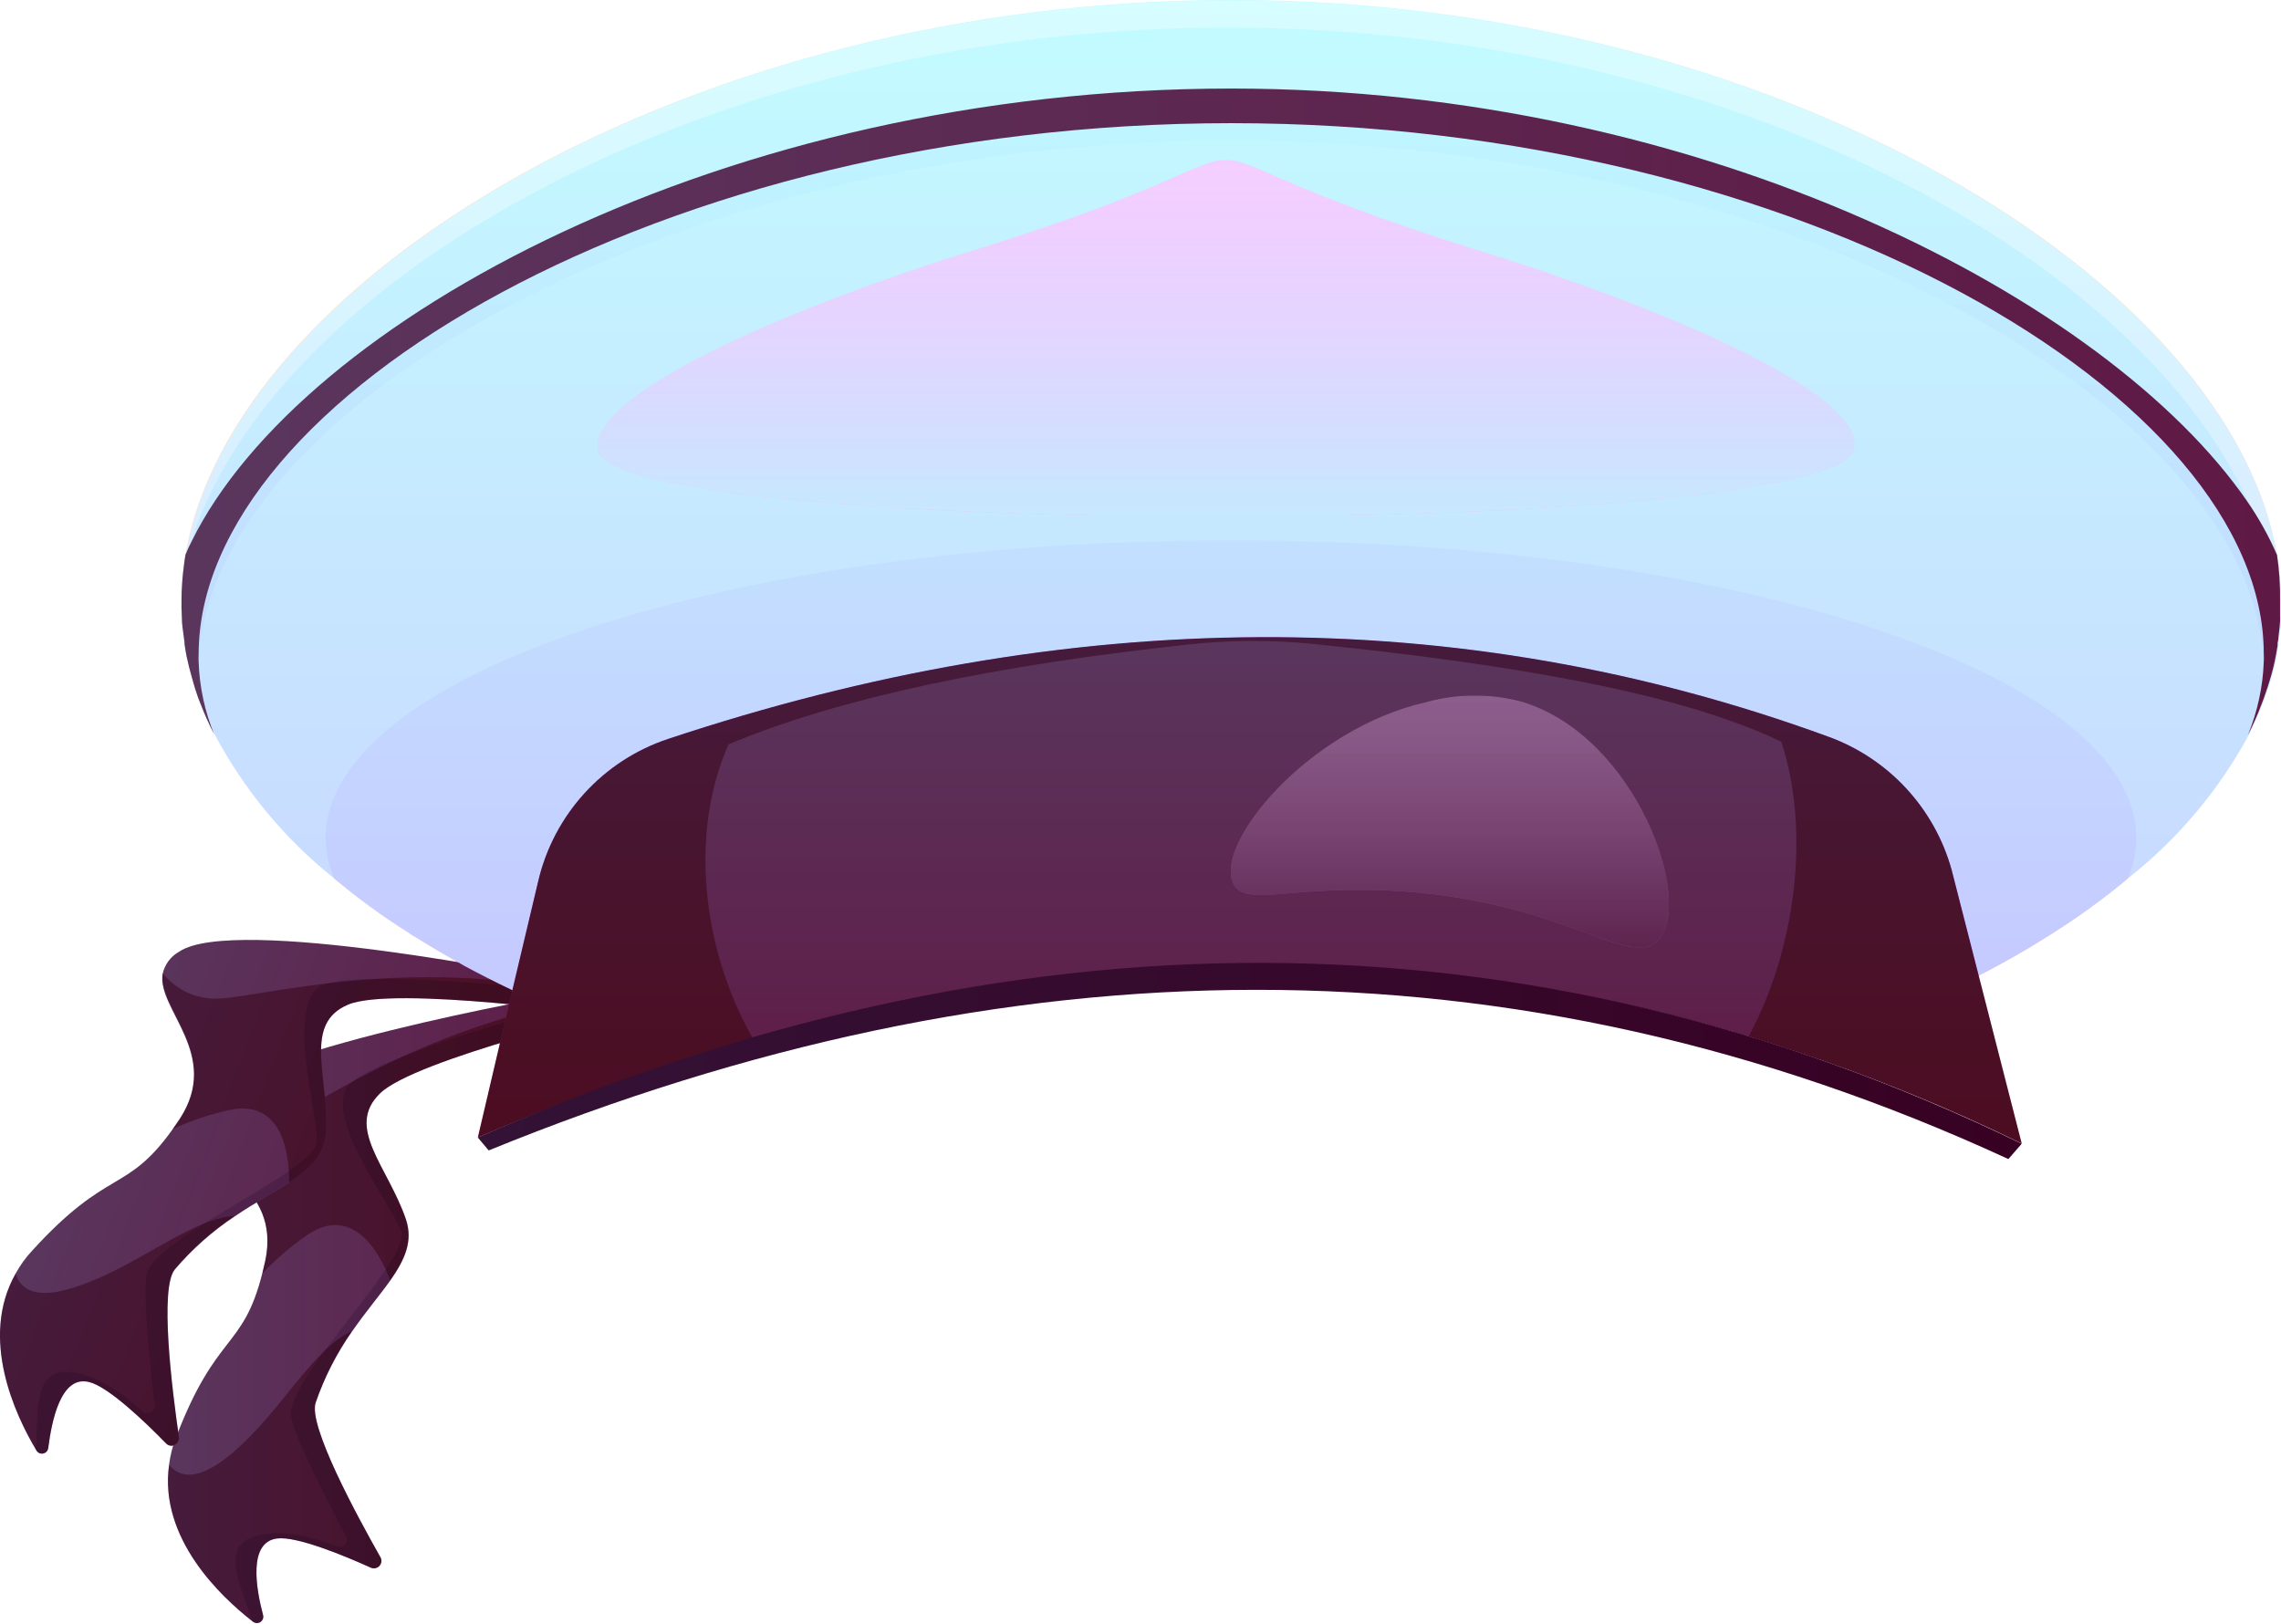
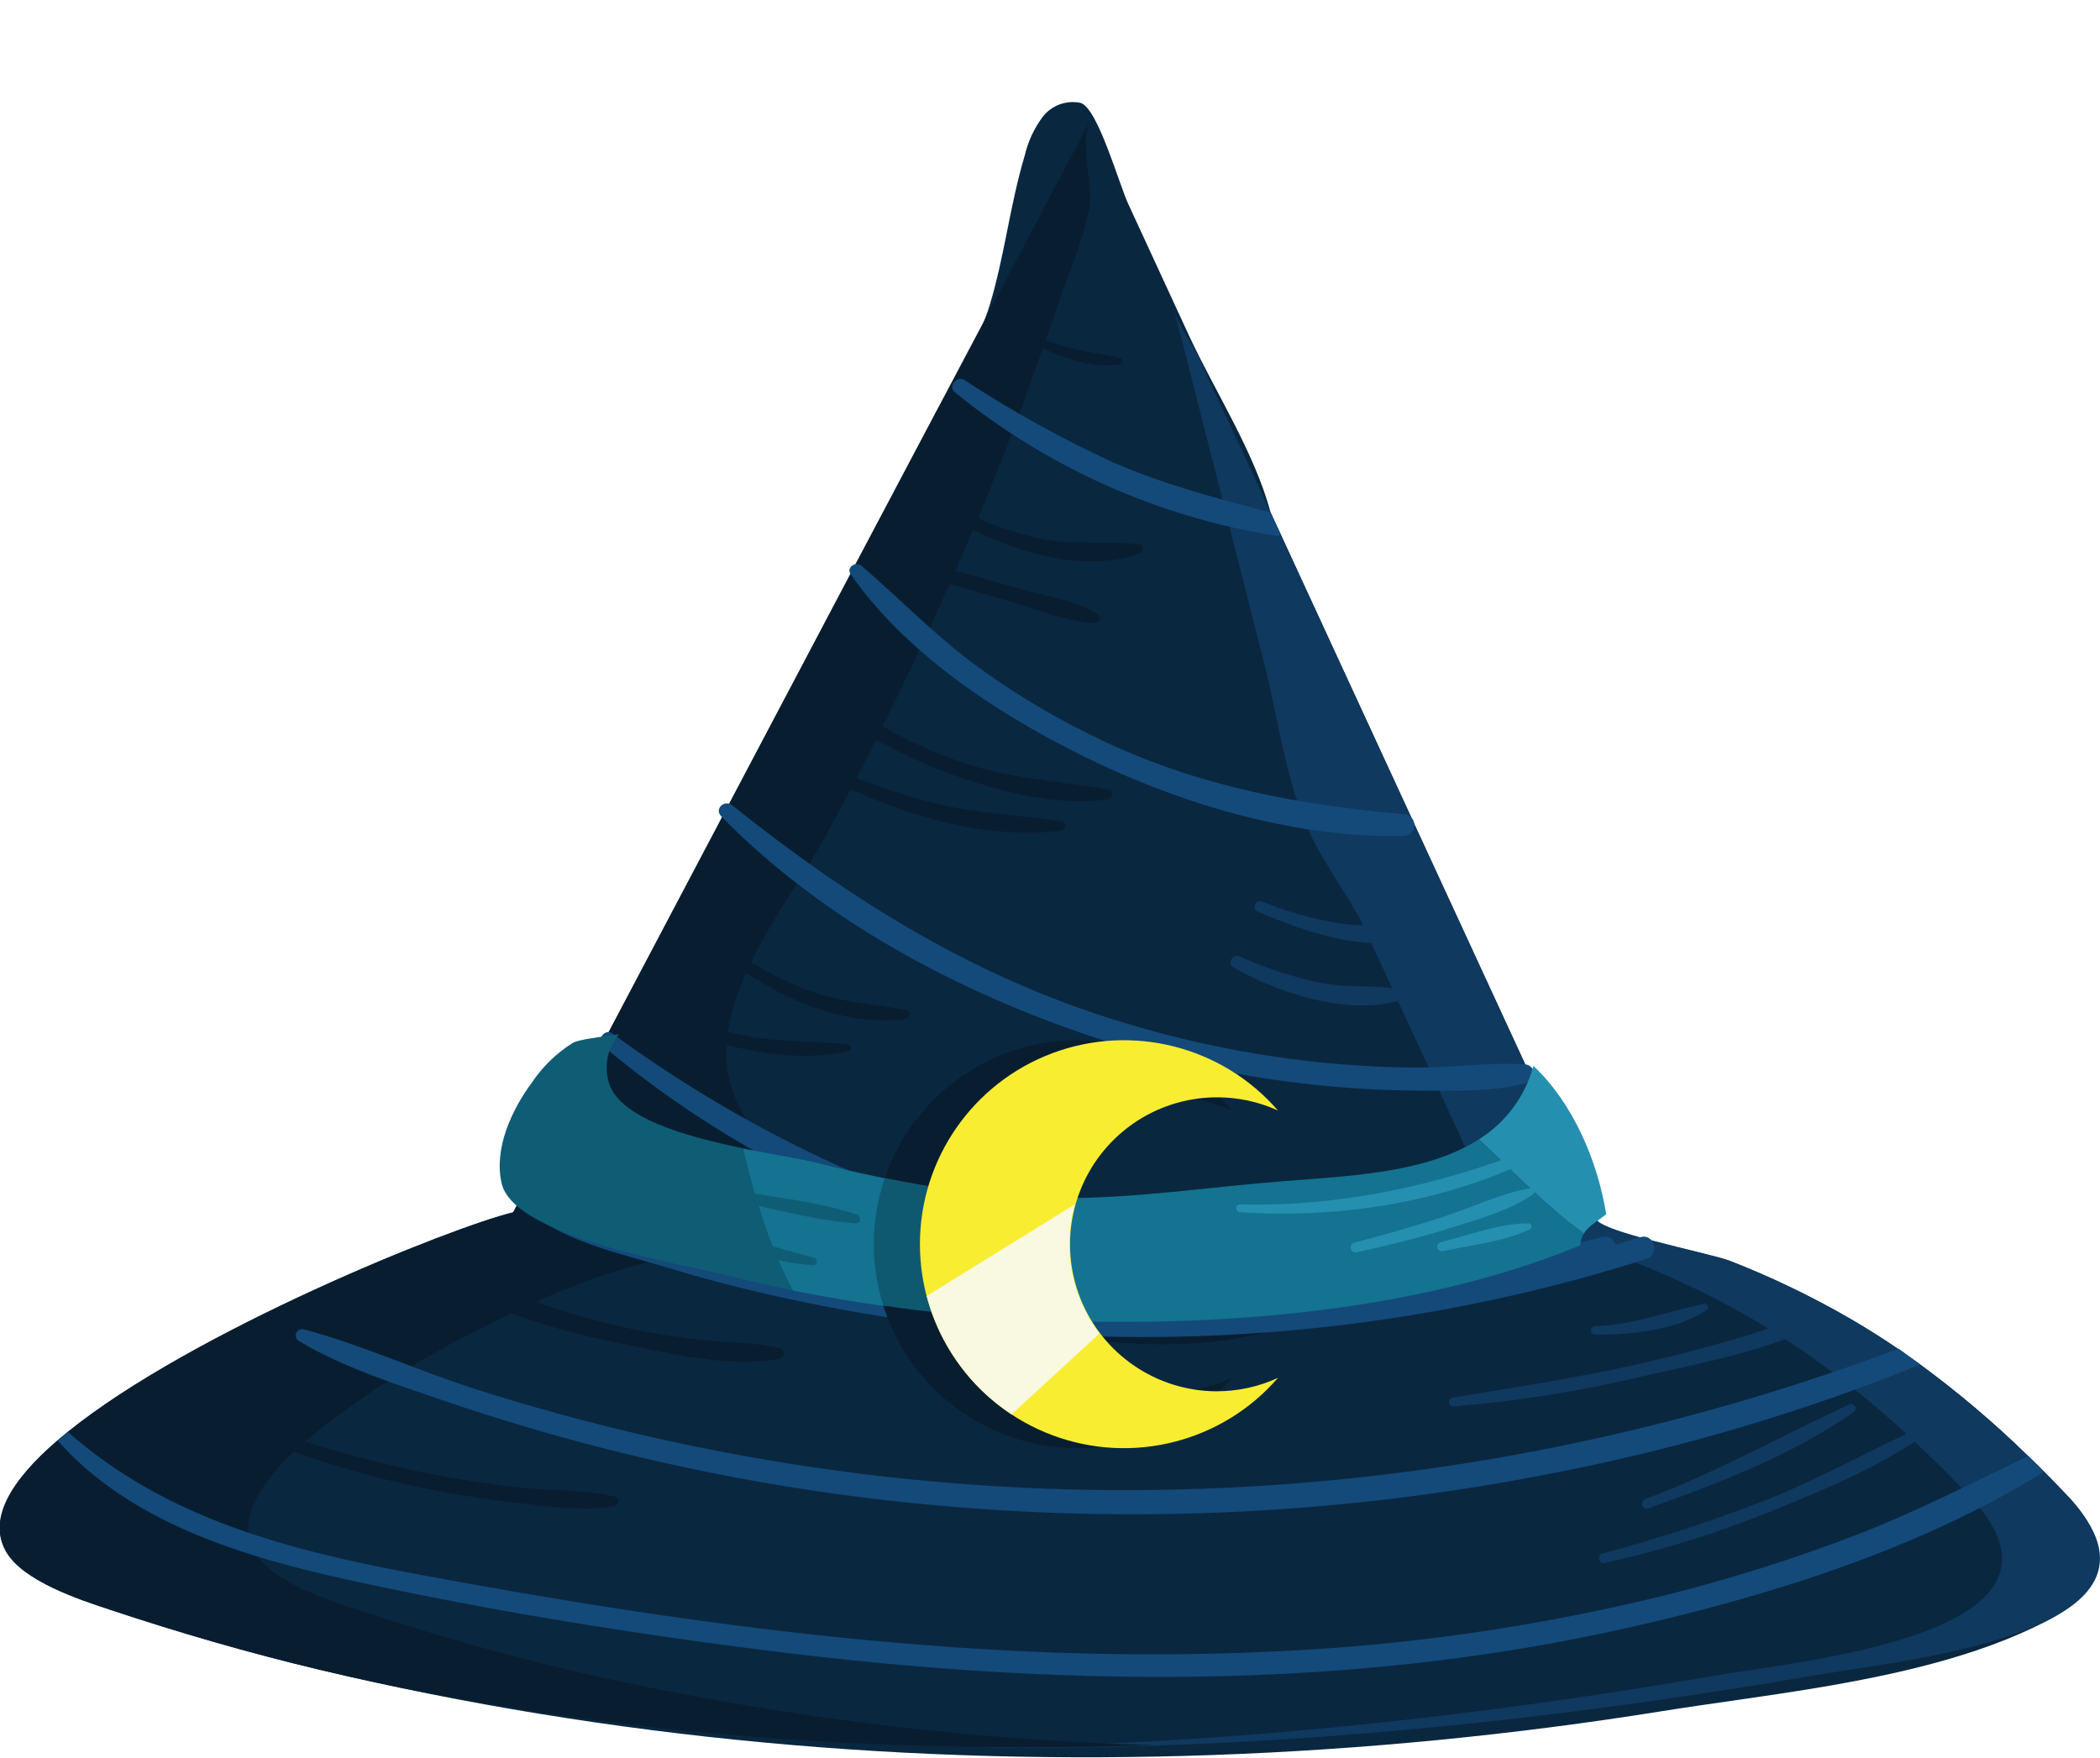
- <svg xmlns="http://www.w3.org/2000/svg" xmlns:xlink="http://www.w3.org/1999/xlink" viewBox="0 0 264.8 188.48">
+ <svg xmlns="http://www.w3.org/2000/svg" viewBox="0 0 300 251.06">
  <defs>
-     <style>.cls-1{mask:url(#mask);filter:url(#luminosity-noclip-3);}.cls-2,.cls-4,.cls-8{mix-blend-mode:multiply;}.cls-2{fill:url(#linear-gradient);}.cls-3{mask:url(#mask-2);filter:url(#luminosity-noclip-4);}.cls-4{fill:url(#linear-gradient-2);}.cls-5{isolation:isolate;}.cls-6{fill:url(#_76);}.cls-12,.cls-14,.cls-7{fill:#ce77b5;}.cls-12,.cls-13,.cls-7{mix-blend-mode:color-burn;}.cls-7,.cls-8{opacity:0.5;}.cls-8{fill:#b39bc7;}.cls-9{fill:url(#_76-2);}.cls-10{fill:url(#linear-gradient-3);}.cls-11{fill:#ffd6b8;mix-blend-mode:soft-light;opacity:0.7;}.cls-12,.cls-13,.cls-20{opacity:0.3;}.cls-15{fill:url(#_76-3);}.cls-16{mask:url(#mask-3);}.cls-17,.cls-20{mix-blend-mode:overlay;}.cls-17{opacity:0.8;fill:url(#linear-gradient-4);}.cls-18{fill:url(#_76-4);}.cls-19{mask:url(#mask-4);}.cls-20{fill:url(#linear-gradient-5);}.cls-21{fill:url(#_76_3);}.cls-22{filter:url(#luminosity-noclip-2);}.cls-23{filter:url(#luminosity-noclip);}</style>
-     <filter id="luminosity-noclip" x="69.33" y="-8117.86" width="145.98" height="32766" filterUnits="userSpaceOnUse" color-interpolation-filters="sRGB">
-       <feFlood flood-color="#fff" result="bg" />
-       <feBlend in="SourceGraphic" in2="bg" />
-     </filter>
-     <mask id="mask" x="69.33" y="-8117.86" width="145.98" height="32766" maskUnits="userSpaceOnUse">
-       <g class="cls-23" />
-     </mask>
-     <linearGradient id="linear-gradient" x1="142.32" y1="59.91" x2="142.32" y2="18.56" gradientUnits="userSpaceOnUse">
-       <stop offset="0" />
-       <stop offset="0.22" stop-color="#4a4a4a" />
-       <stop offset="0.43" stop-color="#8a8a8a" />
-       <stop offset="0.62" stop-color="#bdbdbd" />
-       <stop offset="0.78" stop-color="#e1e1e1" />
-       <stop offset="0.91" stop-color="#f7f7f7" />
-       <stop offset="1" stop-color="#fff" />
-     </linearGradient>
-     <filter id="luminosity-noclip-2" x="142.87" y="-8117.86" width="50.88" height="32766" filterUnits="userSpaceOnUse" color-interpolation-filters="sRGB">
-       <feFlood flood-color="#fff" result="bg" />
-       <feBlend in="SourceGraphic" in2="bg" />
-     </filter>
-     <mask id="mask-2" x="142.87" y="-8117.86" width="50.88" height="32766" maskUnits="userSpaceOnUse">
-       <g class="cls-22" />
-     </mask>
-     <linearGradient id="linear-gradient-2" x1="168.31" y1="110.02" x2="168.31" y2="80.73" xlink:href="#linear-gradient" />
-     <linearGradient id="_76" x1="19.5" y1="151.85" x2="72.12" y2="151.85" gradientUnits="userSpaceOnUse">
-       <stop offset="0" stop-color="#5a365d" />
-       <stop offset="1" stop-color="#5f1945" />
-     </linearGradient>
-     <linearGradient id="_76-2" x1="80.08" y1="250.82" x2="132.71" y2="250.82" gradientTransform="translate(25.31 -131.89) rotate(21.4)" xlink:href="#_76" />
-     <linearGradient id="linear-gradient-3" x1="142.93" x2="142.93" y2="122.88" gradientUnits="userSpaceOnUse">
-       <stop offset="0" stop-color="#c2fcff" />
-       <stop offset="1" stop-color="#cad4ff" />
-     </linearGradient>
-     <linearGradient id="_76-3" x1="21.05" y1="47.8" x2="264.8" y2="47.8" xlink:href="#_76" />
-     <filter id="luminosity-noclip-3" x="69.33" y="18.56" width="145.98" height="41.35" filterUnits="userSpaceOnUse" color-interpolation-filters="sRGB">
-       <feFlood flood-color="#fff" result="bg" />
-       <feBlend in="SourceGraphic" in2="bg" />
-     </filter>
-     <mask id="mask-3" x="69.33" y="18.56" width="145.98" height="41.35" maskUnits="userSpaceOnUse">
-       <g class="cls-1">
-         <path class="cls-2" d="M171.4,29C126.49,15,158,15.16,113.22,29c-19.93,6.15-44.11,16.21-43.89,23,.35,10.73,144.71,10.57,146,0C216.08,45.21,191.31,35.14,171.4,29Z" />
-       </g>
-     </mask>
-     <linearGradient id="linear-gradient-4" x1="142.32" y1="59.91" x2="142.32" y2="18.56" gradientUnits="userSpaceOnUse">
-       <stop offset="0" stop-color="#ffadff" />
-       <stop offset="0.54" stop-color="#ffbdff" />
-       <stop offset="1" stop-color="#ffc5ff" />
-     </linearGradient>
-     <linearGradient id="_76-4" x1="145.08" y1="73.95" x2="145.08" y2="132.76" xlink:href="#_76" />
-     <filter id="luminosity-noclip-4" x="142.87" y="80.73" width="50.88" height="29.3" filterUnits="userSpaceOnUse" color-interpolation-filters="sRGB">
-       <feFlood flood-color="#fff" result="bg" />
-       <feBlend in="SourceGraphic" in2="bg" />
-     </filter>
-     <mask id="mask-4" x="142.87" y="80.73" width="50.88" height="29.3" maskUnits="userSpaceOnUse">
-       <g class="cls-3">
-         <path class="cls-4" d="M176.77,81.5a20.82,20.82,0,0,0-11.12,0c-13.9,3.09-24.86,16.66-22.45,21.14,1.52,2.81,7.16-.11,20.06.87,18.71,1.42,25.94,9,29.2,5.67C196.75,104.76,190,85.56,176.77,81.5Z" />
-       </g>
-     </mask>
-     <linearGradient id="linear-gradient-5" x1="168.31" y1="110.02" x2="168.31" y2="80.73" xlink:href="#linear-gradient-4" />
-     <linearGradient id="_76_3" x1="55.47" y1="123.15" x2="234.7" y2="123.15" gradientUnits="userSpaceOnUse">
-       <stop offset="0" stop-color="#331236" />
-       <stop offset="1" stop-color="#380123" />
-     </linearGradient>
+     <style>.cls-1{fill:#0a2740;}.cls-2{fill:#0f395e;}.cls-3{fill:#081e30;}.cls-4{fill:#134a7a;}.cls-5{fill:#258fb0;}.cls-6{fill:#137391;}.cls-7{fill:#0f5d75;}.cls-8{fill:#0f5970;}.cls-9{fill:#f9ed32;}.cls-10{fill:#f9f8e0;}.cls-11{fill:none;}</style>
  </defs>
-   <g class="cls-5">
-     <g id="Layer_2" data-name="Layer 2">
-       <g id="Layer_1-2" data-name="Layer 1">
-         <path class="cls-6" d="M72.12,117.27s-23.91,5.69-28,9.66.89,8.46,3,14.62c.85,2.53-.11,4.66-1.81,7.1-1.22,1.72-2.85,3.62-4.45,5.93a33.2,33.2,0,0,0-4.21,8.26c-.9,2.65,4.82,13.18,7.55,18A.87.87,0,0,1,43.05,182c-3.2-1.45-8.62-3.67-10.88-3.39-3.39.42-2.44,5.82-1.63,8.89a.74.74,0,0,1-1.16.78l-.13-.1c-3.6-2.81-10.83-9.6-9.62-18.14v0a12.94,12.94,0,0,1,.81-3.18c4.67-12.22,7.76-10.14,10-19v0c.11-.47.24-1,.36-1.54,1.8-8.7-7.07-10.85-8-14.89a3.9,3.9,0,0,1,.85-3.17c4.34-6.27,39.72-12.52,42.51-13a.54.54,0,0,1,.35,0l1.86.66Z" />
-         <path class="cls-7" d="M72.12,117.27s-23.91,5.69-28,9.66.89,8.46,3,14.62c.85,2.53-.11,4.66-1.81,7.1-.74-2-3.87-9.23-9.68-5.25a32.76,32.76,0,0,0-5.17,4.43c.11-.47.24-1,.36-1.54,1.8-8.7-7.07-10.85-8-14.89a7.8,7.8,0,0,0,7.6.12c4.88-2.33,18.26-12.38,38-15.58Z" />
-         <path class="cls-7" d="M36.62,162.84c-.9,2.65,4.82,13.18,7.55,18A.87.87,0,0,1,43.05,182c-3.2-1.45-8.62-3.67-10.88-3.39-3.39.42-2.44,5.82-1.63,8.89a.74.74,0,0,1-1.16.78l-.13-.1c-3.6-2.81-10.83-9.6-9.62-18.14,1,1.3,2.91,2,6.39-.59,6.16-4.67,10-12.72,14.81-14.91A33.2,33.2,0,0,0,36.62,162.84Z" />
-         <path class="cls-8" d="M72.12,117.27s-23.91,5.69-28,9.66.89,8.46,3,14.62-6.61,9.92-10.47,21.29c-.9,2.65,4.82,13.18,7.55,18A.87.87,0,0,1,43.05,182c-3.2-1.45-8.62-3.67-10.88-3.39-3.39.42-2.44,5.82-1.63,8.89a.74.74,0,0,1-1.16.78l-.13-.1c-.87-3.19-3.74-8.21-.15-9.65,3.13-1.28,7.44,0,10,1a.85.85,0,0,0,1.06-1.2C38,174.25,33.56,165.64,33.76,164c.67-5.32,14-17.89,12.8-21.09s-8.36-12.22-6.43-16.46c1.29-2.82,17.54-7.67,28-10.48a.94.94,0,0,1,.5,0Z" />
-         <path class="cls-9" d="M70,117.84s-24.35-3.42-29.59-1.21-2.26,8.2-2.58,14.69c-.13,2.67-1.81,4.29-4.28,6-1.77,1.15-4,2.33-6.31,3.9a33.38,33.38,0,0,0-6.93,6.15c-1.81,2.14-.33,14,.47,19.5a.87.87,0,0,1-1.49.72c-2.45-2.51-6.68-6.56-8.9-7.12C7.05,159.57,6,165,5.6,168.1a.74.74,0,0,1-1.37.3.7.7,0,0,0-.08-.14c-2.34-3.93-6.59-12.89-2.34-20.4v0a12.93,12.93,0,0,1,1.92-2.66c8.8-9.67,10.92-6.61,16.24-14v0c.28-.4.59-.83.9-1.3,4.85-7.44-2.62-12.69-2-16.79a3.92,3.92,0,0,1,1.95-2.64c6.33-4.25,41.55,2.84,44.32,3.42a.58.58,0,0,1,.32.16l1.48,1.3Z" />
-         <path class="cls-7" d="M70,117.84s-24.35-3.42-29.59-1.21-2.26,8.2-2.58,14.69c-.13,2.67-1.81,4.29-4.28,6,.05-2.17-.24-10-7.1-8.42A33.3,33.3,0,0,0,20,131.09c.28-.4.59-.83.9-1.3,4.85-7.44-2.62-12.69-2-16.79a7.81,7.81,0,0,0,7,2.89c5.39-.39,21.52-4.86,41-.65Z" />
-         <path class="cls-7" d="M20.27,147.32c-1.81,2.14-.33,14,.47,19.5a.87.87,0,0,1-1.49.72c-2.45-2.51-6.68-6.56-8.9-7.12C7.05,159.57,6,165,5.6,168.1a.74.74,0,0,1-1.37.3.7.7,0,0,0-.08-.14c-2.34-3.93-6.59-12.89-2.34-20.4.48,1.59,2,3,6.16,1.79,7.44-2.1,14-8.2,19.23-8.48A33.38,33.38,0,0,0,20.27,147.32Z" />
-         <path class="cls-8" d="M70,117.84s-24.35-3.42-29.59-1.21-2.26,8.2-2.58,14.69-9.77,6.82-17.52,16c-1.81,2.14-.33,14,.47,19.5a.87.87,0,0,1-1.49.72c-2.45-2.51-6.68-6.56-8.9-7.12C7.05,159.57,6,165,5.6,168.1a.74.74,0,0,1-1.37.3.7.7,0,0,0-.08-.14c.35-3.28-.49-9,3.37-9,3.39,0,7,2.7,9,4.58a.85.85,0,0,0,1.42-.73c-.53-4.62-1.54-14.26-.76-15.68,2.56-4.71,19.57-11.54,19.61-15s-3.33-14.43,0-17.68c2.23-2.15,19.13-.73,29.88.46a.78.78,0,0,1,.45.21Z" />
-         <path class="cls-10" d="M264.8,69.77c0,.23,0,.46,0,.69a.06.06,0,0,1,0,.06c0,.36,0,.71,0,1.08a1.62,1.62,0,0,0,0,.3.65.65,0,0,1,0,.21c0,.41-.06.83-.12,1.24s-.09.86-.17,1.29a1.55,1.55,0,0,1,0,.29l-.17,1a.07.07,0,0,1,0,0,25.06,25.06,0,0,1-.77,3.13c-.12.43-.25.83-.41,1.26s-.32,1-.52,1.44a34.45,34.45,0,0,1-1.57,3.54A53.75,53.75,0,0,1,247,102a82.65,82.65,0,0,1-9.13,6.6q-3.87,2.46-8.2,4.68a140.08,140.08,0,0,1-21.23,8.76c-1.83-.61-3.66-1.19-5.51-1.75q-55.9-16.8-115.55.27c-2.5.71-5,1.48-7.52,2.29-.23-.08-.46-.13-.7-.21-.9-.31-1.82-.6-2.73-.91-1.14-.36-2.25-.75-3.35-1.13-.67-.25-1.35-.48-2-.75-2.5-.91-4.91-1.89-7.26-2.91q-2.25-1-4.39-2-2.85-1.36-5.54-2.81l-2-1.16c-.72-.4-1.43-.83-2.12-1.25-.52-.31-1-.6-1.5-.92a6.39,6.39,0,0,1-.58-.35c-.12-.08-.23-.15-.33-.23-.79-.5-1.56-1-2.29-1.5-1.5-1-2.92-2.08-4.27-3.12-.69-.54-1.35-1.08-2-1.62A53.38,53.38,0,0,1,24.9,85.22c-.31-.61-.62-1.23-.89-1.86s-.44-1-.63-1.52c-.12-.29-.23-.6-.35-.89a25.95,25.95,0,0,1-.67-2.1c-.25-.86-.47-1.73-.66-2.62-.08-.46-.17-.9-.23-1.36a.3.3,0,0,1,0-.18c-.06-.42-.11-.86-.17-1.29s-.12-1-.14-1.48l-.05-1.38a.06.06,0,0,1,0-.08c0-.23,0-.46,0-.69a29.79,29.79,0,0,1,.27-4c.05-.44.11-.88.19-1.33s.17-1,.29-1.42C28.4,31.9,80.11,0,142.93,0S257.47,31.9,264.05,63a13.22,13.22,0,0,1,.29,1.42A32.9,32.9,0,0,1,264.8,69.77Z" />
-         <path class="cls-11" d="M264.18,76.07c.1-1,.16-2.07.16-3.11a31.49,31.49,0,0,0-.46-5.32C258.6,35.85,206.27,3.19,142.47,3.19,79.23,3.19,27.26,35.43,21.21,66.82c.06-.77.16-1.55.3-2.33C26.82,32.7,79.15.05,142.93.05S259.05,32.7,264.34,64.49a31.61,31.61,0,0,1,.46,5.33A31.1,31.1,0,0,1,264.18,76.07Z" />
-         <path class="cls-12" d="M248,97.28a11.92,11.92,0,0,1-1,4.75,82.65,82.65,0,0,1-9.13,6.6q-3.87,2.46-8.2,4.68a140.08,140.08,0,0,1-21.23,8.76c-1.83-.61-3.66-1.19-5.51-1.75q-55.9-16.8-115.55.27c-2.5.71-5,1.48-7.52,2.29-.23-.08-.46-.13-.7-.21-.9-.31-1.82-.6-2.73-.91-1.14-.36-2.25-.75-3.35-1.13-.67-.25-1.35-.48-2-.75-2.5-.91-4.91-1.89-7.26-2.91q-2.25-1-4.39-2-2.85-1.36-5.54-2.81l-2-1.16c-.72-.4-1.43-.83-2.12-1.25-.52-.31-1-.6-1.5-.92a6.39,6.39,0,0,1-.58-.35c-.12-.08-.23-.15-.33-.23-.79-.5-1.56-1-2.29-1.5q-2.25-1.53-4.27-3.12c-.69-.54-1.35-1.08-2-1.62a12,12,0,0,1-1-4.73c0-19.08,47.05-34.56,105.12-34.56S248,78.2,248,97.28Z" />
-         <g class="cls-13">
-           <path class="cls-14" d="M264.34,66.45c-.42-1-.9-1.94-1.42-2.9-13.69-25-62.3-51.25-120-51.25C83,12.3,32.91,40,21.51,66.45a33.68,33.68,0,0,0-.44,4,.06.06,0,0,0,0,.08l.05,1.38c0,.5.08,1,.14,1.48s.11.87.17,1.29a.3.3,0,0,0,0,.18c.06.46.15.9.23,1.36.19.89.41,1.76.66,2.62A25.95,25.95,0,0,0,23,81c.12.29.23.6.35.89a22.66,22.66,0,0,1-.33-3.93,10.11,10.11,0,0,1,0-1.1c1.29-29.24,54.54-60.54,119.84-60.54S261.49,47.59,262.76,76.83a9.75,9.75,0,0,1,0,1.08,23,23,0,0,1-.31,3.87c.2-.48.37-1,.52-1.44s.29-.83.41-1.26a25.06,25.06,0,0,0,.77-3.13.07.07,0,0,0,0,0l.17-1a1.55,1.55,0,0,0,0-.29c.08-.43.13-.87.17-1.29s.1-.83.12-1.24a.65.65,0,0,0,0-.21,1.62,1.62,0,0,1,0-.3c0-.37,0-.72,0-1.08a.06.06,0,0,0,0-.06A35.9,35.9,0,0,0,264.34,66.45Z" />
-         </g>
-         <path class="cls-15" d="M264.34,64.43s0,0,0,0a36.9,36.9,0,0,0-3.5-6.28C244.74,34.84,198,10.28,142.93,10.28c-58.68,0-108,26.87-120.67,52.54-.27.52-.5,1-.73,1.58,0,0,0,0,0,0-.08.45-.14.89-.19,1.33a29.79,29.79,0,0,0-.27,4c0,.23,0,.46,0,.69a.06.06,0,0,0,0,.08l.05,1.38c0,.5.08,1,.14,1.48s.11.87.17,1.29a.3.3,0,0,0,0,.18c.06.46.15.9.23,1.36.19.89.41,1.76.66,2.62A25.95,25.95,0,0,0,23,81c.12.29.23.6.35.89.19.5.4,1,.63,1.52s.58,1.25.89,1.86a24.38,24.38,0,0,1-1.81-8.41,7.08,7.08,0,0,1,0-.92c0-29.74,53.77-61.64,119.88-61.64S262.8,46.15,262.8,75.89a7.39,7.39,0,0,1,0,.94,24.63,24.63,0,0,1-1.84,8.49,34.45,34.45,0,0,0,1.57-3.54c.2-.48.37-1,.52-1.44s.29-.83.41-1.26a25.06,25.06,0,0,0,.77-3.13.07.07,0,0,0,0,0l.17-1a1.55,1.55,0,0,0,0-.29,3.88,3.88,0,0,0,.11-.75c0-.2.06-.37.06-.54.06-.41.1-.83.12-1.24a.65.65,0,0,0,0-.21,1.42,1.42,0,0,0,0-.3c0-.37,0-.72,0-1.08a.06.06,0,0,0,0-.06c0-.23,0-.46,0-.69A32.9,32.9,0,0,0,264.34,64.43Z" />
-         <g class="cls-16">
-           <path class="cls-17" d="M171.4,29C126.49,15,158,15.16,113.22,29c-19.93,6.15-44.11,16.21-43.89,23,.35,10.73,144.71,10.57,146,0C216.08,45.21,191.31,35.14,171.4,29Z" />
-         </g>
-         <path class="cls-18" d="M234.7,132.76a211.33,211.33,0,0,0-26.22-10.69c-1.83-.61-3.66-1.19-5.51-1.75q-55.9-16.8-115.55.27c-2.5.71-5,1.48-7.52,2.29q-12.14,3.9-24.43,9.18l4-17.09,3-12.63A22.91,22.91,0,0,1,77.57,85.78c46.39-15.42,91.69-16,134.76-.23A23,23,0,0,1,226.57,101l3.14,12.28Z" />
-         <path class="cls-7" d="M203,120.32c5.47-10.09,7.2-23.85,3.79-34.21-11.82-5.68-31.3-9-54.4-11.36a69.93,69.93,0,0,0-14.32.06C115.63,77.22,97.45,81,84.58,86.42c-4.64,10.36-3,24,2.84,34.17a269.52,269.52,0,0,0-31.95,11.47l7-29.72A22.91,22.91,0,0,1,77.57,85.78c46.39-15.42,91.69-16,134.76-.23A23,23,0,0,1,226.57,101l8.13,31.73A212.67,212.67,0,0,0,203,120.32Z" />
-         <g class="cls-19">
-           <path class="cls-20" d="M176.77,81.5a20.82,20.82,0,0,0-11.12,0c-13.9,3.09-24.86,16.66-22.45,21.14,1.52,2.81,7.16-.11,20.06.87,18.71,1.42,25.94,9,29.2,5.67C196.75,104.76,190,85.56,176.77,81.5Z" />
-         </g>
-         <path class="cls-21" d="M55.47,132.06l1.26,1.5c60-24.49,118.83-25.57,176.42,1l1.55-1.78C177,104.81,117.19,105,55.47,132.06Z" />
-       </g>
+   <g id="Layer_2" data-name="Layer 2">
+     <g id="OBJECTS">
+       <path class="cls-1" d="M259.49,241.15c-7.57,1.26-15.1,2.21-22,3.31a524.17,524.17,0,0,1-64.13,6.27c-42.85,1.53-86-2.24-127.74-12.18-10.11-2.41-20.12-5.31-30-8.6-4.44-1.46-12.29-4.07-14.73-8.21-2.74-4.66.66-10.24,7.29-15.94.48-.41,1-.83,1.47-1.22,17.82-14.41,54.74-29.22,63.64-31.38L86,149.26l1-1.81,16.21-30.72,1-1.9,17.37-32.91.67-1.29q5.73-10.89,11.5-21.78c2.68-5.09,6-9.86,7.64-15.27,2.11-6.94,2.9-14.36,5-21.36a15,15,0,0,1,2.56-5.52,5.43,5.43,0,0,1,5.42-2c2.44.71,5.46,11.52,6.81,14.44q4.31,9.35,8.63,18.7c3.7,8,9.41,16.78,11.69,25.34,0,0,1.52,3.27,1.52,3.29s18.55,40.21,18.57,40.23l.57,1.25,15.75,34.13,1,2.21,9.22,20c.33.73,3,1.63,6.18,2.54.55.15,1.09.3,1.65.43,4.58,1.22,9.75,2.36,11.15,2.9a125,125,0,0,1,17.41,8.38c2.27,1.33,4.5,2.73,6.68,4.22,1,.71,2.07,1.45,3.1,2.19A142.73,142.73,0,0,1,289.72,208c.44.41.89.84,1.33,1.28s.64.65,1,1c1.14,1.15,2.28,2.32,3.4,3.51,6.72,7.12,5.08,13.58-3.25,17.89C282.64,236.6,271,239.23,259.49,241.15Z" />
+       <path class="cls-2" d="M295.42,213.78c-1.12-1.19-2.26-2.36-3.4-3.51-.33-.33-.64-.66-1-1s-.89-.87-1.33-1.28a142.73,142.73,0,0,0-15.45-13.11c-1-.74-2.06-1.48-3.1-2.19-2.18-1.49-4.41-2.89-6.68-4.22a125,125,0,0,0-17.41-8.38c-1.4-.54-6.57-1.68-11.15-2.9-.56-.13-1.1-.28-1.66-.43-3.22-.91-5.84-1.81-6.17-2.54l-9.22-20-1-2.21-15.75-34.13s-.57-1.25-.59-1.27S183,76.45,183,76.43l-1.52-3.28c-1.61-3.51-3.24-7-4.85-10.52s-3.31-6.72-4.7-10.16c-1.08-2.69-3.56-5.65-4.23-8.34q6.41,25.15,12.82,50.29c2,7.79,3.08,16.87,6.4,24.19,2.09,4.63,5.47,9,7.83,13.56a24.65,24.65,0,0,1-4.19-.39,54,54,0,0,1-10.34-3c-.82-.33-1.43,1.08-.61,1.43,4.39,1.88,10.7,4.32,16.27,4.51l3,6.44c-3.22-.36-6.51-.09-9.75-.66a53.84,53.84,0,0,1-12-3.85c-1-.45-1.94,1-.91,1.56,6.15,3.57,16.26,6.91,23.48,4.78l4.19,9.08,1,2.21,9.22,20c.33.73,3,1.63,6.18,2.54.55.15,1.09.3,1.65.43,4.59,1.22,9.75,2.36,11.15,2.9a125,125,0,0,1,17.41,8.38c.7.41,1.4.84,2.09,1.27-1.61.53-3.23,1.07-4.84,1.54-4.48,1.29-9,2.47-13.55,3.51-8.85,2-17.8,3.35-26.75,4.83-.71.11-.55,1.3.17,1.25a177.39,177.39,0,0,0,27.07-4.31c6.54-1.48,13.79-2.88,20.34-5.29.72.47,1.44.93,2.15,1.42,1,.71,2.08,1.45,3.1,2.19a139.19,139.19,0,0,1,12.06,9.91c-6.56,3.09-12.91,6.59-19.66,9.3a223,223,0,0,1-23.81,7.81.7.7,0,0,0,.37,1.34,151.51,151.51,0,0,0,25.28-8c6.41-2.63,13.13-5.48,19-9.31.73.68,1.47,1.36,2.19,2.06.44.41.89.84,1.33,1.28l1,1c1.13,1.15,2.27,2.32,3.39,3.51,18.42,19.54-23.86,23.4-36.24,25.52-34.34,5.93-69.94,9.82-105.5,10.28,40.2.54,80.65-3.58,119.5-10.28C271.56,237.18,313.84,233.32,295.42,213.78Z" />
+       <path class="cls-3" d="M135.56,187.44c16.22,4.12,33.63,7.12,49.46,1.67a124.29,124.29,0,0,1-63.73-16.6c-6.68-3.86-13.31-8.73-16.32-15.83a16.23,16.23,0,0,1-1.16-7.4c5.75,1.5,11.85,2.15,17.39.92.62-.14.41-1-.14-1-4.58-.48-9.14-.32-13.71-1.07-1.13-.19-2.24-.41-3.36-.67a33.1,33.1,0,0,1,2.6-8.45c6.71,4.45,14.94,7.57,22.71,6.61.69-.08,1-1.21.18-1.35-4.51-.76-9-1.07-13.37-2.56a40.8,40.8,0,0,1-8.78-4.28c3.25-6.7,8-13.14,10.82-18.35,1.15-2.1,2.28-4.2,3.39-6.32,9.33,4.25,20.17,7.2,30,5.93.68-.08,1-1.22.18-1.35-5.92-.9-11.85-1.08-17.71-2.48a82.54,82.54,0,0,1-11.63-3.75q1.42-2.73,2.82-5.47a65.61,65.61,0,0,0,10.9,5.05c6.71,2.42,14.87,4.51,22,3.56.75-.1,1.13-1.33.2-1.48-6.91-1.15-13.62-1.48-20.35-3.69a67,67,0,0,1-11.85-5.32q5-10.05,9.59-20.35c3,.94,6,1.77,9.07,2.66,3.77,1.12,7.75,2.78,11.69,2.94a.7.7,0,0,0,.35-1.3c-3.42-2-7.69-2.65-11.47-3.7-2.93-.82-5.86-1.69-8.81-2.47.84-1.93,1.65-3.87,2.47-5.81,7.25,3.56,16.66,6.09,23.82,3.3a.66.66,0,0,0-.17-1.28c-4.7-.55-9.3.16-14-.81a42.9,42.9,0,0,1-8.9-2.9l.24-.55q4.83-11.74,9-23.74c3.35,1.6,7.3,2.91,11,2.29.46-.08.43-.81,0-.91-3.67-.82-7.09-1.1-10.55-2.56.54-1.59,1.09-3.17,1.62-4.76,1.47-4.42,3.57-9.17,4.5-13.7.71-3.46-1.33-9.86.15-12.82L122.19,80.63l-.67,1.29-17.37,32.91-1,1.9L86.94,147.45l-1,1.81L73.35,173.2c-8.9,2.16-45.82,17-63.64,31.38-.51.39-1,.81-1.47,1.22-6.63,5.7-10,11.28-7.29,15.94,2.44,4.14,10.29,6.75,14.73,8.21,9.87,3.29,19.88,6.19,30,8.6,38.57,9.18,78.88,12.09,119.07,10.78a422.37,422.37,0,0,1-83.62-10.78C71,236.14,61,233.24,51.13,230c-4.44-1.46-12.29-4.07-14.73-8.21s.11-9.24,5.58-14.4a132.38,132.38,0,0,0,17.89,5.09q6.75,1.41,13.61,2.19c4.66.54,9.72,1.35,14.38.48a.7.7,0,0,0,0-1.34c-4.17-1-8.64-.8-12.9-1.23a150.65,150.65,0,0,1-15.23-2.38c-5.45-1.15-10.83-2.59-16.14-4.26l.1-.09c.48-.41,1-.83,1.47-1.22a135.58,135.58,0,0,1,24.55-15.35c1.07-.53,2.18-1.08,3.31-1.62A104.69,104.69,0,0,0,89,192c6.9,1.46,15.36,3.44,22.37,2.13a.8.8,0,0,0,0-1.53c-3.51-.86-7.23-.74-10.81-1.14a117.7,117.7,0,0,1-11.67-1.9A115,115,0,0,1,76.56,186c8.08-3.63,17.27-6.86,25.45-6.75C113.55,179.37,124.83,184.71,135.56,187.44Z" />
+       <path class="cls-4" d="M183,76.43v0a1.71,1.71,0,0,1-.91.09,97.09,97.09,0,0,1-45.7-20.49c-1-.83.29-2.41,1.35-1.75A165.62,165.62,0,0,0,158.88,66c7.34,3.21,14.87,5.19,22.57,7.19h0Z" />
+       <path class="cls-4" d="M200.61,116.32C185.69,115,171.7,112.45,158,106.05a110,110,0,0,1-18-10.55c-6.11-4.42-11.25-9.76-16.93-14.67-.79-.68-2.23.22-1.55,1.2C129.84,94,144.07,103,157,109.11c13.28,6.24,28.82,10.66,43.62,10.32A1.56,1.56,0,0,0,200.61,116.32Z" />
+       <path class="cls-4" d="M217.84,152.06c-5-.33-10.2.48-15.26.46a145.23,145.23,0,0,1-14.59-.8,149.24,149.24,0,0,1-30.06-6.43c-20-6.44-37.05-17.24-53.34-30.24-1.09-.87-2.59.52-1.56,1.57,14.41,14.79,33.95,25.17,53.39,31.61a150.76,150.76,0,0,0,30.25,6.63,148.46,148.46,0,0,0,15.91.95c5.09,0,10.68.24,15.62-1.1A1.36,1.36,0,0,0,217.84,152.06Z" />
+       <path class="cls-4" d="M234.31,176.76c-1.16.37-2.34.72-3.51,1.07a1.56,1.56,0,0,0-1.94-1.1c-49.23,12.85-100.77.71-141.41-29.1-1-.74-2.32.94-1.35,1.75,31.48,26.57,74.33,38.47,115.37,35.25a234.89,234.89,0,0,1-45.59,3A235.72,235.72,0,0,1,116.26,183c-6.23-1.26-12.41-2.8-18.52-4.56-3.29-.95-6.57-1.95-9.81-3s-6.43-2.66-9.76-3.15a1.14,1.14,0,0,0-.88,2.08c5.08,3.44,12.36,5,18.19,6.77,6.55,2,13.21,3.65,19.92,5a237.18,237.18,0,0,0,39.75,4.74,237.81,237.81,0,0,0,80-11C237.2,179.29,236.34,176.12,234.31,176.76Z" />
+       <path class="cls-4" d="M274.27,194.9a1.8,1.8,0,0,1-.43.25,283.76,283.76,0,0,1-51,15.12,309.83,309.83,0,0,1-92.16,4.5,301.47,301.47,0,0,1-45-8q-11.16-2.87-22.07-6.59c-7-2.41-14.52-4.77-20.9-8.59a.91.91,0,0,1,.69-1.67c8.29,2.2,16.26,5.89,24.44,8.51s16.55,4.9,25,6.83c59.57,13.57,121.32,8.84,178.39-12.58C272.21,193.42,273.24,194.16,274.27,194.9Z" />
+       <path class="cls-4" d="M292,210.27c-17.87,11.09-39.45,17.81-59.83,22.37-40.09,9-81.59,8.3-122.15,3.22-20.13-2.52-40.33-5.79-60.17-10.13C35,222.47,18.61,217.6,8.24,205.8c.48-.41,1-.83,1.47-1.22,14,12.4,31.59,16.9,49.66,20.28,40.35,7.55,81.52,13.08,122.64,11.08a286.51,286.51,0,0,0,56.48-8.18,238,238,0,0,0,26.63-8.44c8.47-3.27,16.45-7.37,24.6-11.31.44.41.89.84,1.33,1.28S291.69,209.94,292,210.27Z" />
+       <path class="cls-5" d="M219.06,152.28a17.9,17.9,0,0,1-7.79,10.49c4.88,4.57,9.58,9.55,15,13.46.65-1.07,1.83-1.7,3.19-2.75C228.23,165.86,224.73,157.61,219.06,152.28Zm3,11.82,1.65-1.65Z" />
+       <path class="cls-6" d="M211.27,162.77c-7.63,4.91-18.88,5.24-28.1,6-10.5.81-20.92,2.45-31.45,2.39-11.86-.06-23.47-2.15-34.94-5-2.37-.6-6.36-1.22-10.67-2.09,1.61,7.08,3.8,14.22,7.12,20.3A223,223,0,0,0,145,188.41c26,1.48,56.44-.45,80.75-10.49a3.74,3.74,0,0,1,.51-1.69C220.85,172.32,216.15,167.34,211.27,162.77Z" />
+       <path class="cls-7" d="M122.43,173.54c-4.65-1.59-9.76-2.23-14.65-3-.62-2.14-1.17-4.32-1.67-6.49C98,162.36,88.63,159.8,87,154.75a7.34,7.34,0,0,1,1.44-7c0,.06-3.71.45-5.61.9a4.83,4.83,0,0,0-.93.3A19.44,19.44,0,0,0,76,154.64c-2.89,3.89-5.5,9.49-4.33,14.45,1.81,7.63,25.42,11.37,31.73,13,3.27.83,6.56,1.57,9.87,2.25-.76-1.38-1.43-2.83-2.08-4.31a31.08,31.08,0,0,0,5,.73.55.55,0,0,0,.14-1.07c-2-.56-4-1.09-5.93-1.64q-1.12-2.82-2-5.76c4.6,1,9.3,2.22,14,2.48C123,174.77,123.05,173.75,122.43,173.54Z" />
+       <path class="cls-8" d="M149.2,188.6c-1.42,0-2.84-.11-4.24-.2-6.28-.36-12.54-1-18.78-1.88a29.13,29.13,0,0,1,.23-18.23A137.16,137.16,0,0,0,147.29,171a21.12,21.12,0,0,0-1.11,6.74A20.9,20.9,0,0,0,149.2,188.6Z" />
+       <path class="cls-3" d="M167.19,198.77a21,21,0,0,0,8.79-1.92,29.13,29.13,0,0,1-49.8-10.33c6.24.91,12.5,1.52,18.78,1.88,1.4.09,2.82.15,4.24.2A21,21,0,0,0,167.19,198.77Z" />
+       <path class="cls-3" d="M147.29,171a137.16,137.16,0,0,1-20.88-2.72A29.14,29.14,0,0,1,176,158.66,21.05,21.05,0,0,0,147.29,171Z" />
+       <path class="cls-9" d="M173.78,198.77a21,21,0,0,0,8.79-1.92,29.14,29.14,0,1,1,0-38.19,21,21,0,1,0-8.79,40.11Z" />
+       <path class="cls-5" d="M222,162.9c-14.46,5.92-29.13,9.54-44.85,9.17-.72,0-.71,1.08,0,1.12,15.47,1,31.58-1.78,45.22-9.39C222.81,163.53,222.49,162.69,222,162.9Z" />
+       <path class="cls-5" d="M218.6,169.76c-4.25.74-8.39,2.78-12.5,4.11s-8.4,2.57-12.66,3.67c-.89.23-.51,1.55.38,1.37,4.56-1,9.06-2.1,13.51-3.51,3.9-1.25,8.24-2.41,11.65-4.75A.49.49,0,0,0,218.6,169.76Z" />
+       <path class="cls-5" d="M218.34,174.77c-4.16,0-8.53,1.72-12.55,2.7-.83.21-.47,1.47.36,1.28,4-.89,8.68-1.33,12.42-3.13C219,175.42,218.77,174.77,218.34,174.77Z" />
+       <path class="cls-2" d="M264.18,200.64c-9.76,4.53-19,9.72-29.12,13.52-.82.31-.48,1.64.37,1.34,10-3.54,20.63-7.62,29.39-13.76A.64.64,0,0,0,264.18,200.64Z" />
+       <path class="cls-2" d="M243.35,186.29c-5.31,1.11-10,3-15.53,3.18a.61.61,0,0,0,0,1.21c5.18,0,11.48-.56,15.93-3.46A.51.51,0,0,0,243.35,186.29Z" />
+       <path class="cls-10" d="M157.08,190.5,144.5,202.07a29.14,29.14,0,0,1-12.12-16.91l21.19-13.11a21,21,0,0,0,3.51,18.45Z" />
+       <rect class="cls-11" width="300" height="251.06" />
    </g>
  </g>
</svg>
